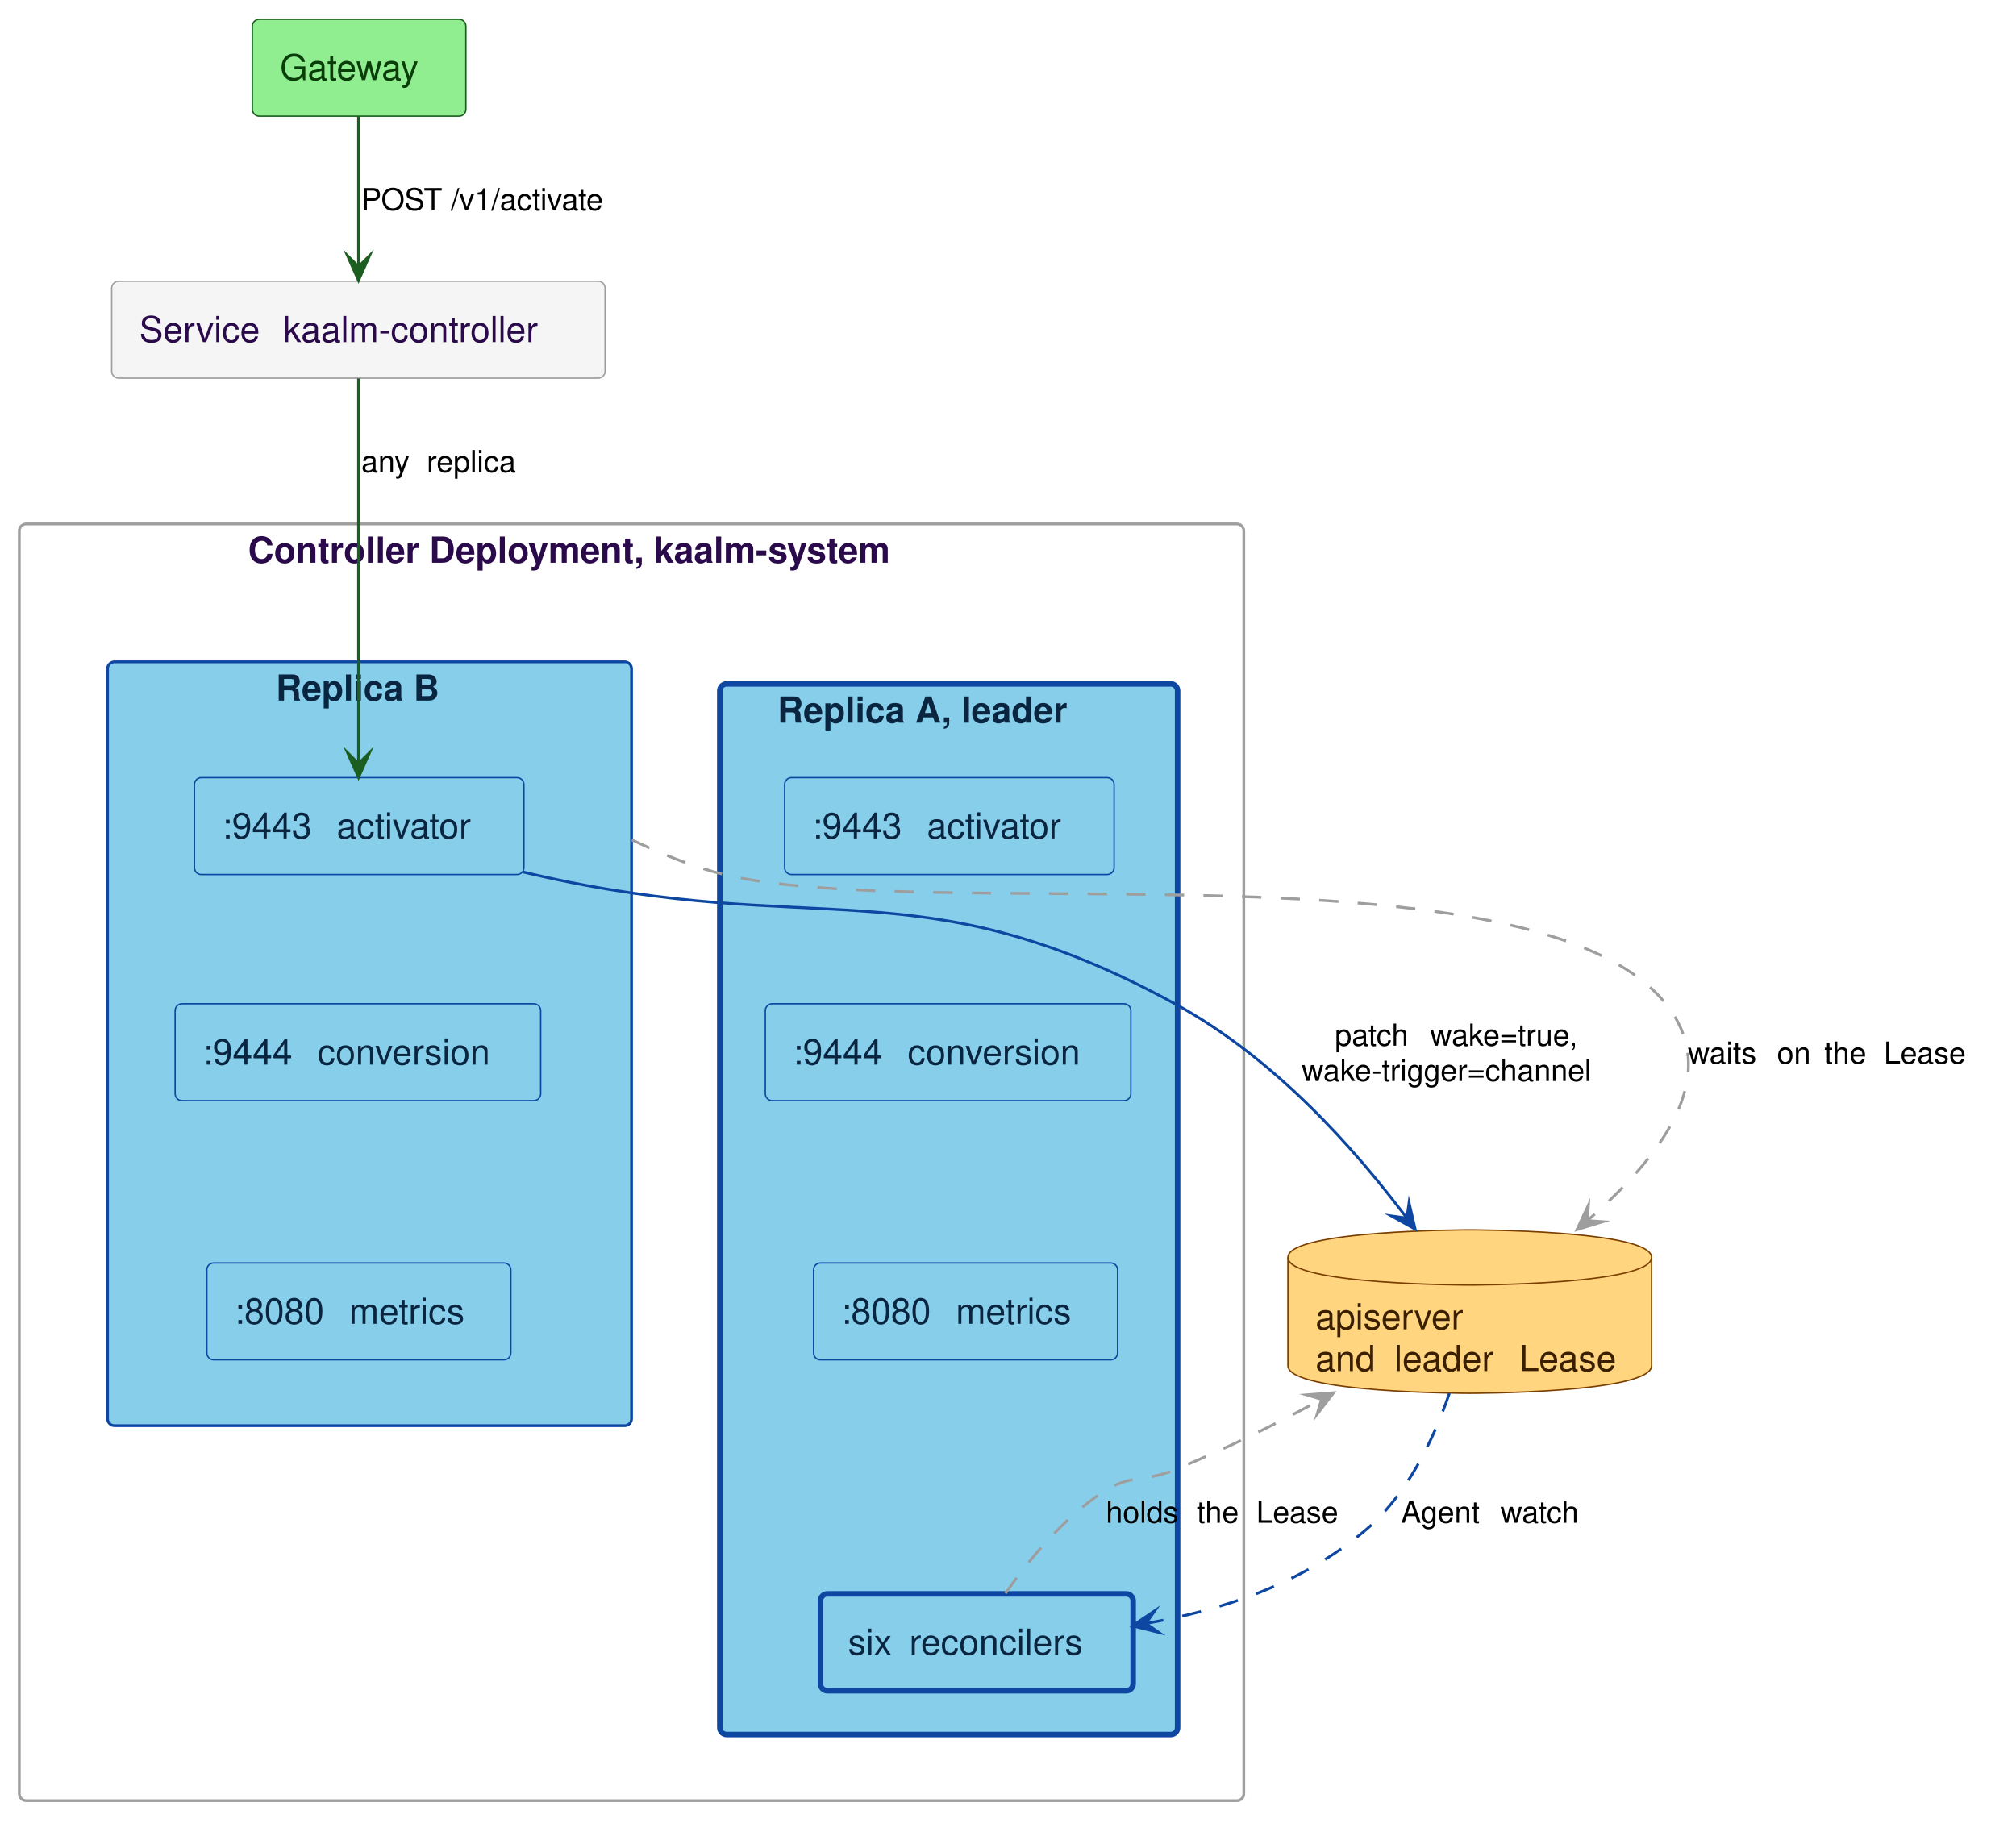
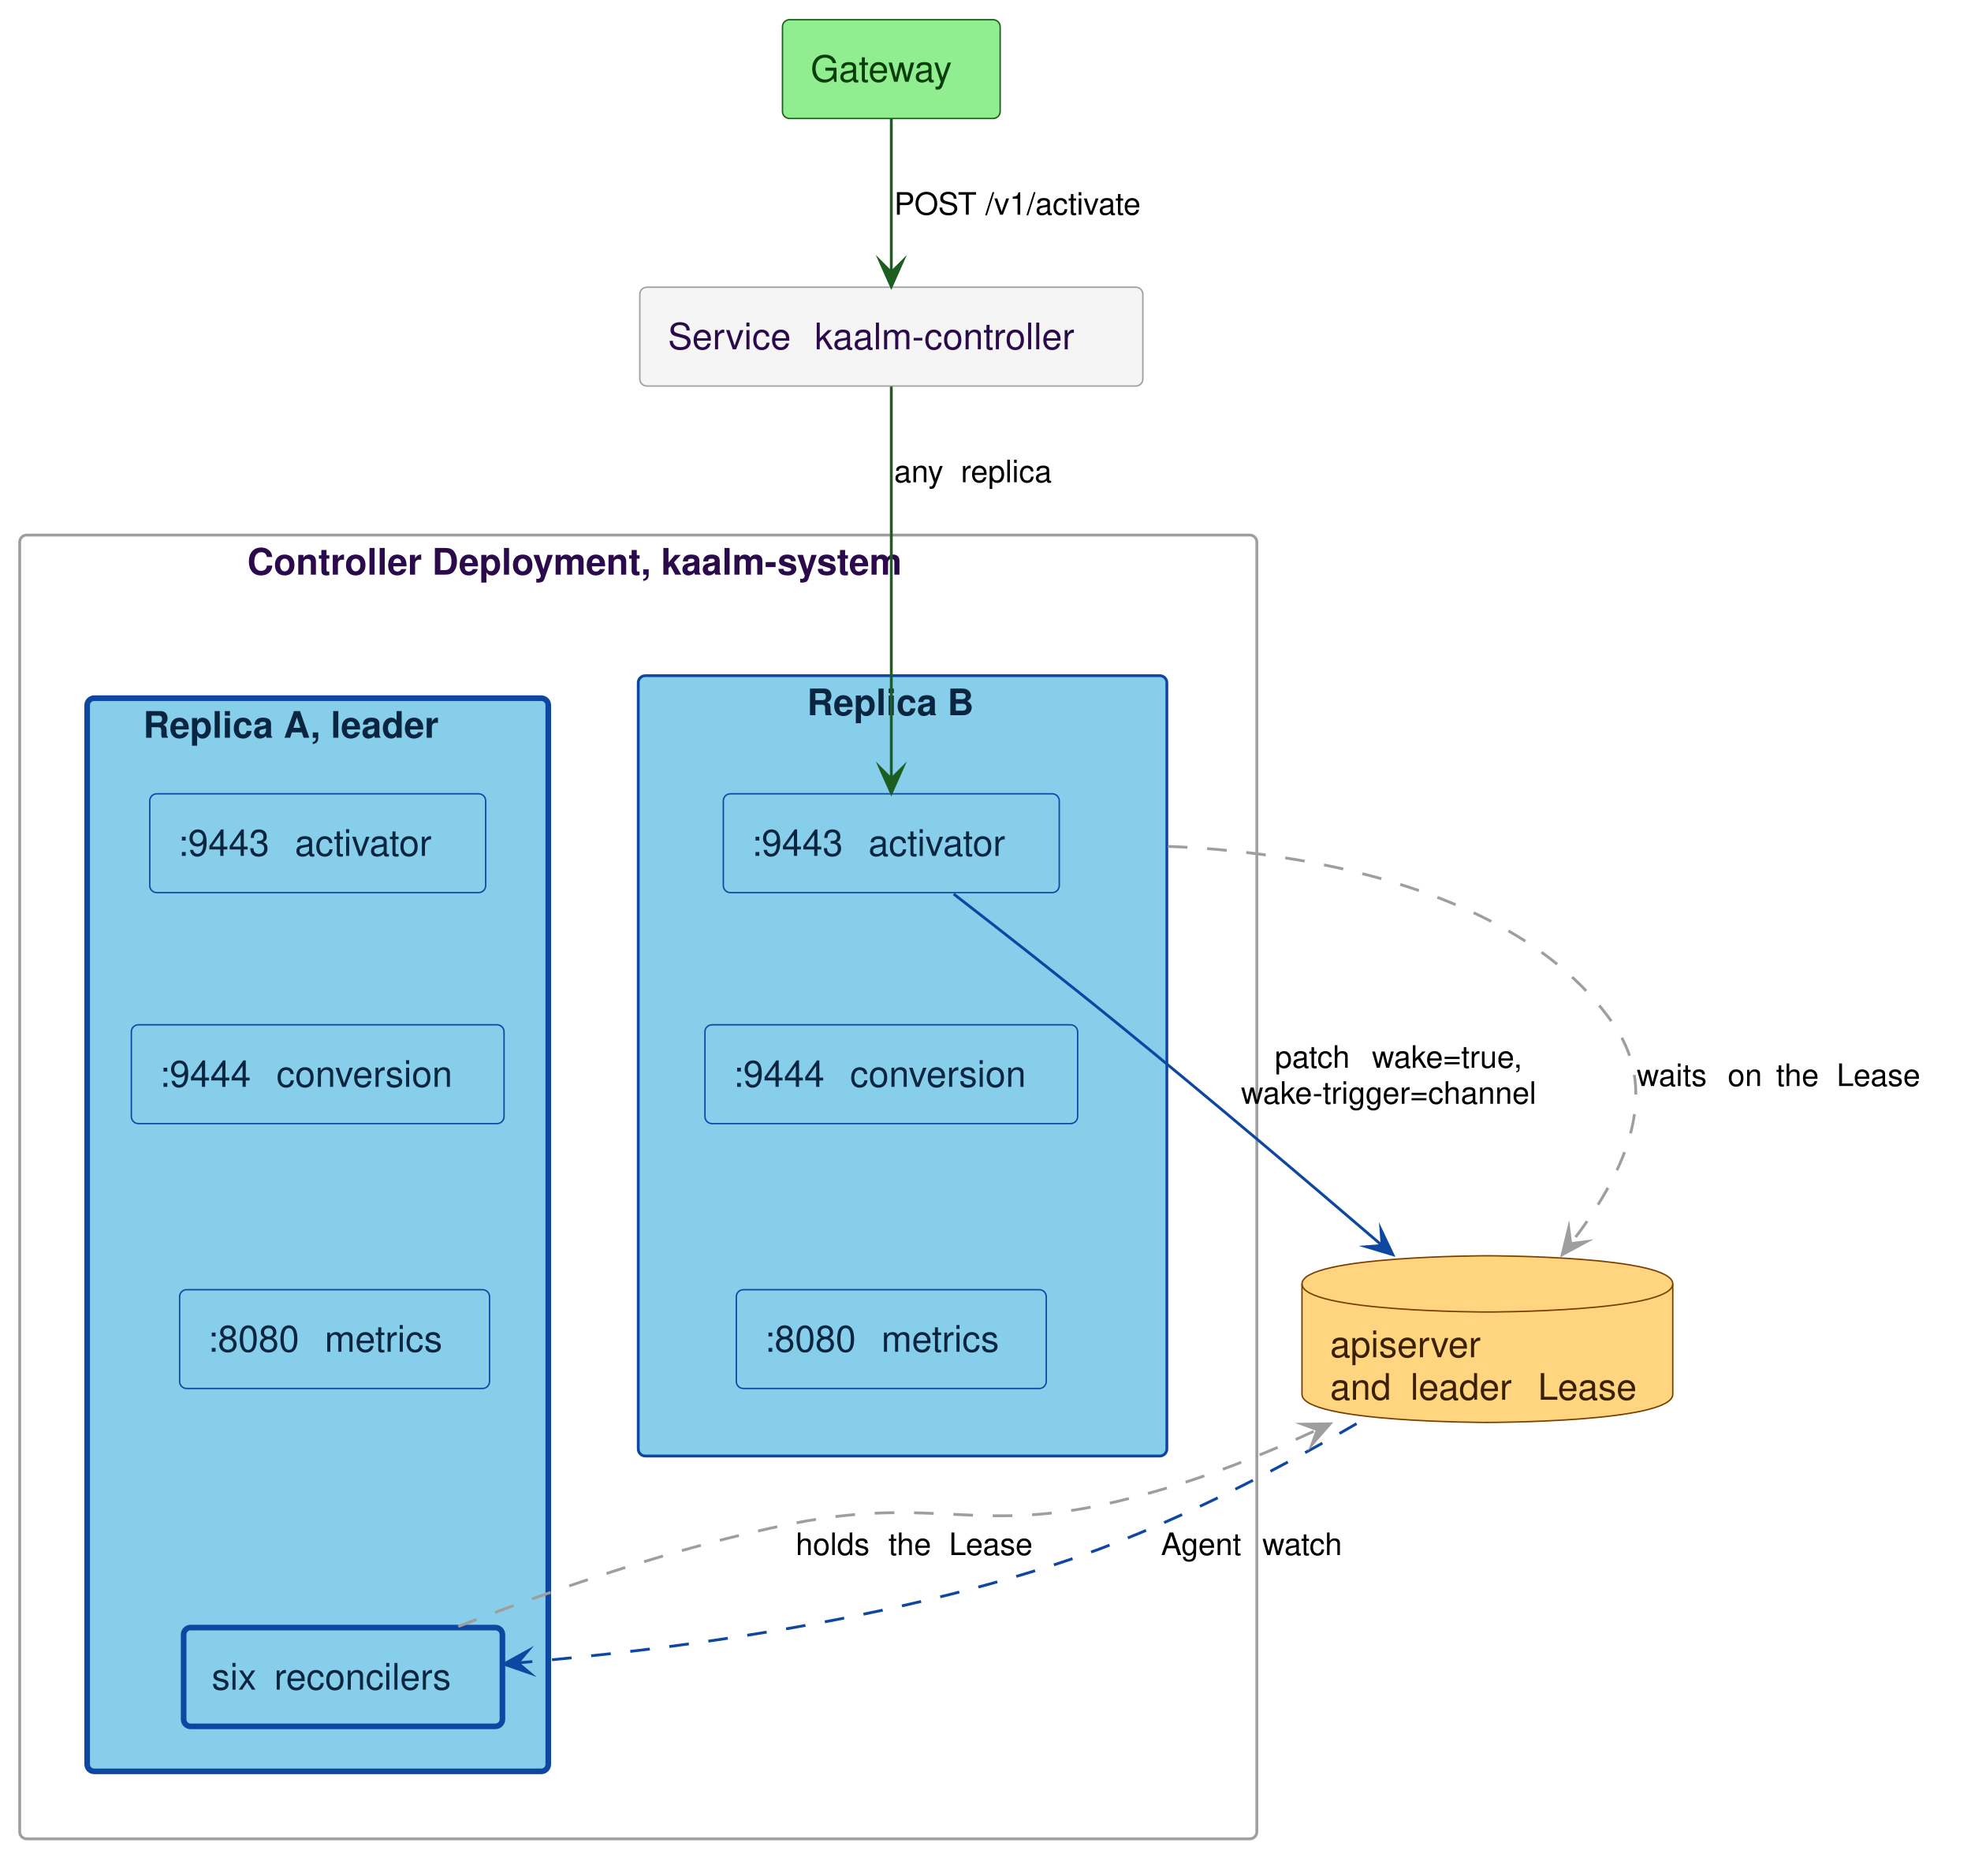
- <svg xmlns="http://www.w3.org/2000/svg" contentStyleType="text/css" data-diagram-type="DESCRIPTION" height="667px" preserveAspectRatio="none" style="width:731px;height:667px;" version="1.1" viewBox="0 0 731 667" width="731px" zoomAndPan="magnify">
+ <svg xmlns="http://www.w3.org/2000/svg" version="1.1" data-diagram-type="DESCRIPTION" style="width:701px;height:667px;" width="701px" height="667px" viewBox="0 0 701 667" zoomAndPan="magnify" preserveAspectRatio="none" contentStyleType="text/css">
  <defs />
-   <g>
-     <g class="cluster" data-qualified-name="dep" data-source-line="9" id="ent0003">
-       <rect fill="none" height="463" rx="2.5" ry="2.5" style="stroke:#9E9E9E;stroke-width:1;" width="444" x="7" y="190" />
-       <text fill="#2A0A4A" font-family="Helvetica" font-size="13" font-weight="700" lengthAdjust="spacing" textLength="278.135" x="89.932" y="204.067">Controller Deployment, kaalm-system</text>
+   <g font-family="sans-serif" lengthAdjust="spacing">
+     <g class="cluster" data-qualified-name="dep" id="ent0003" data-source-line="9">
+       <rect x="7" y="190.26" width="440" height="463.6" fill="none" style="stroke:#9E9E9E;stroke-width:1;" rx="2.5" ry="2.5" />
+       <text x="87.932" y="204.327" fill="#2A0A4A" font-size="13" textLength="278.135" font-weight="700" font-family="Helvetica">Controller Deployment, kaalm-system</text>
    </g>
-     <g class="cluster" data-qualified-name="dep.a" data-source-line="10" id="ent0004">
-       <rect fill="#87CEEB" height="381" rx="2.5" ry="2.5" style="stroke:#0D47A1;stroke-width:2;" width="166" x="261" y="248" />
-       <text fill="#0A2540" font-family="Helvetica" font-size="13" font-weight="700" lengthAdjust="spacing" textLength="124.154" x="281.923" y="262.067">Replica A, leader</text>
+     <g class="cluster" data-qualified-name="dep.a" id="ent0004" data-source-line="10">
+       <rect x="31" y="248.26" width="164" height="381.6" fill="#87CEEB" style="stroke:#0D47A1;stroke-width:2;" rx="2.5" ry="2.5" />
+       <text x="50.923" y="262.327" fill="#0A2540" font-size="13" textLength="124.154" font-weight="700" font-family="Helvetica">Replica A, leader</text>
    </g>
-     <g class="cluster" data-qualified-name="dep.b" data-source-line="16" id="ent0009">
-       <rect fill="#87CEEB" height="277" rx="2.5" ry="2.5" style="stroke:#0D47A1;stroke-width:1;" width="190" x="39" y="240" />
-       <text fill="#0A2540" font-family="Helvetica" font-size="13" font-weight="700" lengthAdjust="spacing" textLength="67.958" x="100.021" y="254.067">Replica B</text>
+     <g class="cluster" data-qualified-name="dep.b" id="ent0009" data-source-line="16">
+       <rect x="227" y="240.26" width="188" height="277.47" fill="#87CEEB" style="stroke:#0D47A1;stroke-width:1;" rx="2.5" ry="2.5" />
+       <text x="287.021" y="254.327" fill="#0A2540" font-size="13" textLength="67.958" font-weight="700" font-family="Helvetica">Replica B</text>
    </g>
-     <g class="entity" data-qualified-name="dep.a.a1" data-source-line="11" id="ent0005">
-       <rect fill="#87CEEB" height="35.133" rx="2.5" ry="2.5" style="stroke:#0D47A1;stroke-width:0.5;" width="119.474" x="284.5" y="282" />
-       <text fill="#0A2540" font-family="Helvetica" font-size="13" lengthAdjust="spacing" textLength="37.464" x="294.5" y="304.067">:9443</text>
-       <text fill="#0A2540" font-family="Helvetica" font-size="13" lengthAdjust="spacing" textLength="4.132" x="331.964" y="304.067"> </text>
-       <text fill="#0A2540" font-family="Helvetica" font-size="13" lengthAdjust="spacing" textLength="57.878" x="336.096" y="304.067">activator</text>
+     <g class="entity" data-qualified-name="dep.a.a1" id="ent0005" data-source-line="11">
+       <rect x="53.26" y="282.26" width="119.474" height="35.133" fill="#87CEEB" style="stroke:#0D47A1;stroke-width:0.5;" rx="2.5" ry="2.5" />
+       <text x="63.26" y="304.327" fill="#0A2540" font-size="13" textLength="37.464" font-family="Helvetica">:9443</text>
+       <text x="100.724" y="304.327" fill="#0A2540" font-size="13" font-family="Helvetica"> </text>
+       <text x="104.856" y="304.327" fill="#0A2540" font-size="13" textLength="57.878" font-family="Helvetica">activator</text>
    </g>
-     <g class="entity" data-qualified-name="dep.a.a2" data-source-line="12" id="ent0006">
-       <rect fill="#87CEEB" height="35.133" rx="2.5" ry="2.5" style="stroke:#0D47A1;stroke-width:0.5;" width="132.55" x="277.5" y="364" />
-       <text fill="#0A2540" font-family="Helvetica" font-size="13" lengthAdjust="spacing" textLength="37.464" x="287.5" y="386.067">:9444</text>
-       <text fill="#0A2540" font-family="Helvetica" font-size="13" lengthAdjust="spacing" textLength="4.132" x="324.964" y="386.067"> </text>
-       <text fill="#0A2540" font-family="Helvetica" font-size="13" lengthAdjust="spacing" textLength="70.954" x="329.096" y="386.067">conversion</text>
+     <g class="entity" data-qualified-name="dep.a.a2" id="ent0006" data-source-line="12">
+       <rect x="46.72" y="364.4" width="132.55" height="35.133" fill="#87CEEB" style="stroke:#0D47A1;stroke-width:0.5;" rx="2.5" ry="2.5" />
+       <text x="56.72" y="386.467" fill="#0A2540" font-size="13" textLength="37.464" font-family="Helvetica">:9444</text>
+       <text x="94.184" y="386.467" fill="#0A2540" font-size="13" font-family="Helvetica"> </text>
+       <text x="98.316" y="386.467" fill="#0A2540" font-size="13" textLength="70.954" font-family="Helvetica">conversion</text>
    </g>
-     <g class="entity" data-qualified-name="dep.a.a3" data-source-line="13" id="ent0007">
-       <rect fill="#87CEEB" height="35.133" rx="2.5" ry="2.5" style="stroke:#0D47A1;stroke-width:0.5;" width="110.232" x="295" y="458" />
-       <text fill="#0A2540" font-family="Helvetica" font-size="13" lengthAdjust="spacing" textLength="37.464" x="305" y="480.067">:8080</text>
-       <text fill="#0A2540" font-family="Helvetica" font-size="13" lengthAdjust="spacing" textLength="4.132" x="342.464" y="480.067"> </text>
-       <text fill="#0A2540" font-family="Helvetica" font-size="13" lengthAdjust="spacing" textLength="48.636" x="346.596" y="480.067">metrics</text>
+     <g class="entity" data-qualified-name="dep.a.a3" id="ent0007" data-source-line="13">
+       <rect x="63.88" y="458.59" width="110.232" height="35.133" fill="#87CEEB" style="stroke:#0D47A1;stroke-width:0.5;" rx="2.5" ry="2.5" />
+       <text x="73.88" y="480.657" fill="#0A2540" font-size="13" textLength="37.464" font-family="Helvetica">:8080</text>
+       <text x="111.344" y="480.657" fill="#0A2540" font-size="13" font-family="Helvetica"> </text>
+       <text x="115.476" y="480.657" fill="#0A2540" font-size="13" textLength="48.636" font-family="Helvetica">metrics</text>
    </g>
-     <g class="entity" data-qualified-name="dep.a.a4" data-source-line="14" id="ent0008">
-       <rect fill="#87CEEB" height="35.133" rx="2.5" ry="2.5" style="stroke:#0D47A1;stroke-width:2;" width="113.38" x="297.5" y="578" />
-       <text fill="#0A2540" font-family="Helvetica" font-size="13" lengthAdjust="spacing" textLength="18.078" x="307.5" y="600.067">six</text>
-       <text fill="#0A2540" font-family="Helvetica" font-size="13" lengthAdjust="spacing" textLength="4.132" x="325.578" y="600.067"> </text>
-       <text fill="#0A2540" font-family="Helvetica" font-size="13" lengthAdjust="spacing" textLength="71.17" x="329.71" y="600.067">reconcilers</text>
+     <g class="entity" data-qualified-name="dep.a.a4" id="ent0008" data-source-line="14">
+       <rect x="65.31" y="578.73" width="113.38" height="35.133" fill="#87CEEB" style="stroke:#0D47A1;stroke-width:2;" rx="2.5" ry="2.5" />
+       <text x="75.31" y="600.797" fill="#0A2540" font-size="13" textLength="18.078" font-family="Helvetica">six</text>
+       <text x="93.388" y="600.797" fill="#0A2540" font-size="13" font-family="Helvetica"> </text>
+       <text x="97.52" y="600.797" fill="#0A2540" font-size="13" textLength="71.17" font-family="Helvetica">reconcilers</text>
    </g>
-     <g class="entity" data-qualified-name="dep.b.b1" data-source-line="17" id="ent0010">
-       <rect fill="#87CEEB" height="35.133" rx="2.5" ry="2.5" style="stroke:#0D47A1;stroke-width:0.5;" width="119.474" x="70.5" y="282" />
-       <text fill="#0A2540" font-family="Helvetica" font-size="13" lengthAdjust="spacing" textLength="37.464" x="80.5" y="304.067">:9443</text>
-       <text fill="#0A2540" font-family="Helvetica" font-size="13" lengthAdjust="spacing" textLength="4.132" x="117.964" y="304.067"> </text>
-       <text fill="#0A2540" font-family="Helvetica" font-size="13" lengthAdjust="spacing" textLength="57.878" x="122.096" y="304.067">activator</text>
+     <g class="entity" data-qualified-name="dep.b.b1" id="ent0010" data-source-line="17">
+       <rect x="257.26" y="282.26" width="119.474" height="35.133" fill="#87CEEB" style="stroke:#0D47A1;stroke-width:0.5;" rx="2.5" ry="2.5" />
+       <text x="267.26" y="304.327" fill="#0A2540" font-size="13" textLength="37.464" font-family="Helvetica">:9443</text>
+       <text x="304.724" y="304.327" fill="#0A2540" font-size="13" font-family="Helvetica"> </text>
+       <text x="308.856" y="304.327" fill="#0A2540" font-size="13" textLength="57.878" font-family="Helvetica">activator</text>
    </g>
-     <g class="entity" data-qualified-name="dep.b.b2" data-source-line="18" id="ent0011">
-       <rect fill="#87CEEB" height="35.133" rx="2.5" ry="2.5" style="stroke:#0D47A1;stroke-width:0.5;" width="132.55" x="63.5" y="364" />
-       <text fill="#0A2540" font-family="Helvetica" font-size="13" lengthAdjust="spacing" textLength="37.464" x="73.5" y="386.067">:9444</text>
-       <text fill="#0A2540" font-family="Helvetica" font-size="13" lengthAdjust="spacing" textLength="4.132" x="110.964" y="386.067"> </text>
-       <text fill="#0A2540" font-family="Helvetica" font-size="13" lengthAdjust="spacing" textLength="70.954" x="115.096" y="386.067">conversion</text>
+     <g class="entity" data-qualified-name="dep.b.b2" id="ent0011" data-source-line="18">
+       <rect x="250.72" y="364.4" width="132.55" height="35.133" fill="#87CEEB" style="stroke:#0D47A1;stroke-width:0.5;" rx="2.5" ry="2.5" />
+       <text x="260.72" y="386.467" fill="#0A2540" font-size="13" textLength="37.464" font-family="Helvetica">:9444</text>
+       <text x="298.184" y="386.467" fill="#0A2540" font-size="13" font-family="Helvetica"> </text>
+       <text x="302.316" y="386.467" fill="#0A2540" font-size="13" textLength="70.954" font-family="Helvetica">conversion</text>
    </g>
-     <g class="entity" data-qualified-name="dep.b.b3" data-source-line="19" id="ent0012">
-       <rect fill="#87CEEB" height="35.133" rx="2.5" ry="2.5" style="stroke:#0D47A1;stroke-width:0.5;" width="110.232" x="75" y="458" />
-       <text fill="#0A2540" font-family="Helvetica" font-size="13" lengthAdjust="spacing" textLength="37.464" x="85" y="480.067">:8080</text>
-       <text fill="#0A2540" font-family="Helvetica" font-size="13" lengthAdjust="spacing" textLength="4.132" x="122.464" y="480.067"> </text>
-       <text fill="#0A2540" font-family="Helvetica" font-size="13" lengthAdjust="spacing" textLength="48.636" x="126.596" y="480.067">metrics</text>
+     <g class="entity" data-qualified-name="dep.b.b3" id="ent0012" data-source-line="19">
+       <rect x="261.88" y="458.59" width="110.232" height="35.133" fill="#87CEEB" style="stroke:#0D47A1;stroke-width:0.5;" rx="2.5" ry="2.5" />
+       <text x="271.88" y="480.657" fill="#0A2540" font-size="13" textLength="37.464" font-family="Helvetica">:8080</text>
+       <text x="309.344" y="480.657" fill="#0A2540" font-size="13" font-family="Helvetica"> </text>
+       <text x="313.476" y="480.657" fill="#0A2540" font-size="13" textLength="48.636" font-family="Helvetica">metrics</text>
    </g>
-     <g class="entity" data-qualified-name="gw" data-source-line="6" id="ent0001">
-       <rect fill="#90EE90" height="35.133" rx="2.5" ry="2.5" style="stroke:#1B5E20;stroke-width:0.5;" width="77.427" x="91.5" y="7" />
-       <text fill="#0B3D0B" font-family="Helvetica" font-size="13" lengthAdjust="spacing" textLength="57.427" x="101.5" y="29.067">Gateway</text>
+     <g class="entity" data-qualified-name="gw" id="ent0001" data-source-line="6">
+       <rect x="278.29" y="7" width="77.427" height="35.133" fill="#90EE90" style="stroke:#1B5E20;stroke-width:0.5;" rx="2.5" ry="2.5" />
+       <text x="288.29" y="29.067" fill="#0B3D0B" font-size="13" textLength="57.427" font-family="Helvetica">Gateway</text>
    </g>
-     <g class="entity" data-qualified-name="svc" data-source-line="7" id="ent0002">
-       <rect fill="#F5F5F5" height="35.133" rx="2.5" ry="2.5" style="stroke:#9E9E9E;stroke-width:0.5;" width="178.907" x="40.5" y="102" />
-       <text fill="#2A0A4A" font-family="Helvetica" font-size="13" lengthAdjust="spacing" textLength="48.045" x="50.5" y="124.067">Service</text>
-       <text fill="#2A0A4A" font-family="Helvetica" font-size="13" lengthAdjust="spacing" textLength="4.132" x="98.545" y="124.067"> </text>
-       <text fill="#2A0A4A" font-family="Helvetica" font-size="13" lengthAdjust="spacing" textLength="106.73" x="102.678" y="124.067">kaalm-controller</text>
+     <g class="entity" data-qualified-name="svc" id="ent0002" data-source-line="7">
+       <rect x="227.55" y="102.13" width="178.907" height="35.133" fill="#F5F5F5" style="stroke:#9E9E9E;stroke-width:0.5;" rx="2.5" ry="2.5" />
+       <text x="237.55" y="124.197" fill="#2A0A4A" font-size="13" textLength="48.045" font-family="Helvetica">Service</text>
+       <text x="285.595" y="124.197" fill="#2A0A4A" font-size="13" font-family="Helvetica"> </text>
+       <text x="289.728" y="124.197" fill="#2A0A4A" font-size="13" textLength="106.729" font-family="Helvetica">kaalm-controller</text>
    </g>
-     <g class="entity" data-qualified-name="api" data-source-line="29" id="ent0018">
-       <path d="M467,456 C467,446 532.936,446 532.936,446 C532.936,446 598.871,446 598.871,456 L598.871,495.266 C598.871,505.266 532.936,505.266 532.936,505.266 C532.936,505.266 467,505.266 467,495.266 L467,456" fill="#FFD580" style="stroke:#7A3F00;stroke-width:0.5;" />
-       <path d="M467,456 C467,466 532.936,466 532.936,466 C532.936,466 598.871,466 598.871,456" fill="none" style="stroke:#7A3F00;stroke-width:0.5;" />
-       <text fill="#3A1F00" font-family="Helvetica" font-size="13" lengthAdjust="spacing" textLength="60.982" x="477" y="482.067">apiserver</text>
-       <text fill="#3A1F00" font-family="Helvetica" font-size="13" lengthAdjust="spacing" textLength="24.457" x="477" y="497.2">and</text>
-       <text fill="#3A1F00" font-family="Helvetica" font-size="13" lengthAdjust="spacing" textLength="4.132" x="501.457" y="497.2"> </text>
-       <text fill="#3A1F00" font-family="Helvetica" font-size="13" lengthAdjust="spacing" textLength="41.171" x="505.59" y="497.2">leader</text>
-       <text fill="#3A1F00" font-family="Helvetica" font-size="13" lengthAdjust="spacing" textLength="4.132" x="546.761" y="497.2"> </text>
-       <text fill="#3A1F00" font-family="Helvetica" font-size="13" lengthAdjust="spacing" textLength="37.978" x="550.893" y="497.2">Lease</text>
+     <g class="entity" data-qualified-name="api" id="ent0018" data-source-line="29">
+       <path d="M463.06,456.53 C463.06,446.53 528.996,446.53 528.996,446.53 C528.996,446.53 594.931,446.53 594.931,456.53 L594.931,495.796 C594.931,505.796 528.996,505.796 528.996,505.796 C528.996,505.796 463.06,505.796 463.06,495.796 L463.06,456.53" style="stroke:#7A3F00;stroke-width:0.5;" fill="#FFD580" />
+       <path d="M463.06,456.53 C463.06,466.53 528.996,466.53 528.996,466.53 C528.996,466.53 594.931,466.53 594.931,456.53" style="stroke:#7A3F00;stroke-width:0.5;" fill="none" />
+       <text x="473.06" y="482.597" fill="#3A1F00" font-size="13" textLength="60.982" font-family="Helvetica">apiserver</text>
+       <text x="473.06" y="497.73" fill="#3A1F00" font-size="13" textLength="24.458" font-family="Helvetica">and</text>
+       <text x="497.518" y="497.73" fill="#3A1F00" font-size="13" font-family="Helvetica"> </text>
+       <text x="501.65" y="497.73" fill="#3A1F00" font-size="13" textLength="41.171" font-family="Helvetica">leader</text>
+       <text x="542.821" y="497.73" fill="#3A1F00" font-size="13" font-family="Helvetica"> </text>
+       <text x="546.953" y="497.73" fill="#3A1F00" font-size="13" textLength="37.978" font-family="Helvetica">Lease</text>
    </g>
-     <g class="link" data-entity-1="ent0001" data-entity-2="ent0002" data-link-type="dependency" data-source-line="31" id="lnk19">
-       <path d="M130,42.13 C130,58.95 130,79.82 130,96.7" fill="none" id="gw-to-svc" style="stroke:#1B5E20;stroke-width:1;" />
-       <polygon fill="#1B5E20" points="130,101.7,134,92.7,130,96.7,126,92.7,130,101.7" style="stroke:#1B5E20;stroke-width:1;stroke-linejoin:miter;stroke-miterlimit:10;" />
-       <text fill="#000000" font-family="Helvetica" font-size="11" lengthAdjust="spacing" textLength="28.993" x="131" y="76.21">POST</text>
-       <text fill="#000000" font-family="Helvetica" font-size="11" lengthAdjust="spacing" textLength="3.497" x="159.993" y="76.21"> </text>
-       <text fill="#000000" font-family="Helvetica" font-size="11" lengthAdjust="spacing" textLength="65.409" x="163.49" y="76.21">/v1/activate</text>
+     <g class="link" data-entity-1="ent0001" data-entity-2="ent0002" id="lnk19" data-source-line="31" data-link-type="dependency">
+       <path d="M317,42.21 C317,59.06 317,79.97 317,96.88" style="stroke:#1B5E20;stroke-width:1;" fill="none" id="gw-to-svc" />
+       <polygon points="317,101.88,321,92.88,317,96.88,313,92.88,317,101.88" fill="#1B5E20" style="stroke:#1B5E20;stroke-width:1;stroke-linejoin:miter;stroke-miterlimit:10;" />
+       <text x="318" y="76.34" fill="#000" font-size="11" textLength="28.993" font-family="Helvetica">POST</text>
+       <text x="346.993" y="76.34" fill="#000" font-size="11" font-family="Helvetica"> </text>
+       <text x="350.49" y="76.34" fill="#000" font-size="11" textLength="65.409" font-family="Helvetica">/v1/activate</text>
    </g>
-     <g class="link" data-entity-1="ent0002" data-entity-2="ent0010" data-link-type="dependency" data-source-line="32" id="lnk20">
-       <path d="M130,137.25 C130,171.26 130,243.06 130,276.93" fill="none" id="svc-to-b1" style="stroke:#1B5E20;stroke-width:1;" />
-       <polygon fill="#1B5E20" points="130,281.93,134,272.93,130,276.93,126,272.93,130,281.93" style="stroke:#1B5E20;stroke-width:1;stroke-linejoin:miter;stroke-miterlimit:10;" />
-       <text fill="#000000" font-family="Helvetica" font-size="11" lengthAdjust="spacing" textLength="20.222" x="131" y="171.21">any</text>
-       <text fill="#000000" font-family="Helvetica" font-size="11" lengthAdjust="spacing" textLength="3.497" x="151.222" y="171.21"> </text>
-       <text fill="#000000" font-family="Helvetica" font-size="11" lengthAdjust="spacing" textLength="37.173" x="154.719" y="171.21">replica</text>
+     <g class="link" data-entity-1="ent0002" data-entity-2="ent0010" id="lnk20" data-source-line="32" data-link-type="dependency">
+       <path d="M317,137.45 C317,171.4 317,242.96 317,276.99" style="stroke:#1B5E20;stroke-width:1;" fill="none" id="svc-to-b1" />
+       <polygon points="317,281.99,321,272.99,317,276.99,313,272.99,317,281.99" fill="#1B5E20" style="stroke:#1B5E20;stroke-width:1;stroke-linejoin:miter;stroke-miterlimit:10;" />
+       <text x="318" y="171.47" fill="#000" font-size="11" textLength="20.222" font-family="Helvetica">any</text>
+       <text x="338.222" y="171.47" fill="#000" font-size="11" font-family="Helvetica"> </text>
+       <text x="341.719" y="171.47" fill="#000" font-size="11" textLength="37.173" font-family="Helvetica">replica</text>
    </g>
-     <g class="link" data-entity-1="ent0010" data-entity-2="ent0018" data-link-type="dependency" data-source-line="33" id="lnk21">
-       <path d="M189.67,316.22 C190.79,316.48 191.9,316.74 193,317 C295.92,340.84 333.3,313.33 426,364 C462.32,383.85 490.872,416.176 510.132,441.746" fill="none" id="b1-to-api" style="stroke:#0D47A1;stroke-width:1;" />
-       <polygon fill="#0D47A1" points="513.14,445.74,510.92,436.145,510.132,441.746,504.53,440.958,513.14,445.74" style="stroke:#0D47A1;stroke-width:1;stroke-linejoin:miter;stroke-miterlimit:10;" />
-       <text fill="#000000" font-family="Helvetica" font-size="11" lengthAdjust="spacing" textLength="31.056" x="484.01" y="379.21">patch</text>
-       <text fill="#000000" font-family="Helvetica" font-size="11" lengthAdjust="spacing" textLength="3.497" x="515.065" y="379.21"> </text>
-       <text fill="#000000" font-family="Helvetica" font-size="11" lengthAdjust="spacing" textLength="64.163" x="518.562" y="379.21">wake=true,</text>
-       <text fill="#000000" font-family="Helvetica" font-size="11" lengthAdjust="spacing" textLength="122.735" x="472" y="392.015">wake-trigger=channel</text>
+     <g class="link" data-entity-1="ent0010" data-entity-2="ent0018" id="lnk21" data-source-line="33" data-link-type="dependency">
+       <path d="M339.17,317.88 C355.55,330.56 378.32,348.36 398,364.4 C431.48,391.67 465.264,420.325 491.564,442.875" style="stroke:#0D47A1;stroke-width:1;" fill="none" id="b1-to-api" />
+       <polygon points="495.36,446.13,491.131,437.235,491.564,442.875,485.924,443.308,495.36,446.13" fill="#0D47A1" style="stroke:#0D47A1;stroke-width:1;stroke-linejoin:miter;stroke-miterlimit:10;" />
+       <text x="453.4" y="379.67" fill="#000" font-size="11" textLength="31.056" font-family="Helvetica">patch</text>
+       <text x="484.455" y="379.67" fill="#000" font-size="11" font-family="Helvetica"> </text>
+       <text x="487.952" y="379.67" fill="#000" font-size="11" textLength="64.163" font-family="Helvetica">wake=true,</text>
+       <text x="441.39" y="392.475" fill="#000" font-size="11" textLength="122.735" font-family="Helvetica">wake-trigger=channel</text>
    </g>
-     <g class="link" data-entity-1="ent0018" data-entity-2="ent0008" data-link-type="dependency" data-source-line="34" id="lnk22">
-       <path d="M525.55,505.27 C519.81,522.02 510.21,542.27 495,555 C471.41,574.74 443.534,583.769 415.514,588.729" fill="none" id="api-to-a4" style="stroke:#0D47A1;stroke-width:1;stroke-dasharray:7,7;" />
-       <polygon fill="#0D47A1" points="410.59,589.6,420.149,591.97,415.514,588.729,418.755,584.092,410.59,589.6" style="stroke:#0D47A1;stroke-width:1;stroke-linejoin:miter;stroke-miterlimit:10;" />
-       <text fill="#000000" font-family="Helvetica" font-size="11" lengthAdjust="spacing" textLength="32.56" x="508" y="552.21">Agent</text>
-       <text fill="#000000" font-family="Helvetica" font-size="11" lengthAdjust="spacing" textLength="3.497" x="540.56" y="552.21"> </text>
-       <text fill="#000000" font-family="Helvetica" font-size="11" lengthAdjust="spacing" textLength="33.07" x="544.056" y="552.21">watch</text>
+     <g class="link" data-entity-1="ent0018" data-entity-2="ent0008" id="lnk22" data-source-line="34" data-link-type="dependency">
+       <path d="M482.47,506.23 C453.23,523.21 414.13,543.61 377,555.73 C311.09,577.24 236.672,586.771 184.162,591.291" style="stroke:#0D47A1;stroke-width:1;stroke-dasharray:7,7;" fill="none" id="api-to-a4" />
+       <polygon points="179.18,591.72,188.49,594.933,184.162,591.291,187.804,586.963,179.18,591.72" fill="#0D47A1" style="stroke:#0D47A1;stroke-width:1;stroke-linejoin:miter;stroke-miterlimit:10;" />
+       <text x="412.91" y="552.94" fill="#000" font-size="11" textLength="32.56" font-family="Helvetica">Agent</text>
+       <text x="445.47" y="552.94" fill="#000" font-size="11" font-family="Helvetica"> </text>
+       <text x="448.966" y="552.94" fill="#000" font-size="11" textLength="33.07" font-family="Helvetica">watch</text>
    </g>
-     <g class="link" data-entity-1="ent0008" data-entity-2="ent0018" data-link-type="dependency" data-source-line="35" id="lnk23">
-       <path d="M364.58,577.79 C372.88,565.94 385.45,550.53 400,541 C410.12,534.38 414.83,537.62 426,533 C445.32,525.01 461.382,517.079 479.182,507.449" fill="none" id="a4-to-api" style="stroke:#9E9E9E;stroke-width:1;stroke-dasharray:7,7;" />
-       <polygon fill="#9E9E9E" points="483.58,505.07,473.761,505.834,479.182,507.449,477.568,512.871,483.58,505.07" style="stroke:#9E9E9E;stroke-width:1;stroke-linejoin:miter;stroke-miterlimit:10;" />
-       <text fill="#000000" font-family="Helvetica" font-size="11" lengthAdjust="spacing" textLength="29.471" x="401" y="552.21">holds</text>
-       <text fill="#000000" font-family="Helvetica" font-size="11" lengthAdjust="spacing" textLength="3.497" x="430.471" y="552.21"> </text>
-       <text fill="#000000" font-family="Helvetica" font-size="11" lengthAdjust="spacing" textLength="18.052" x="433.968" y="552.21">the</text>
-       <text fill="#000000" font-family="Helvetica" font-size="11" lengthAdjust="spacing" textLength="3.497" x="452.02" y="552.21"> </text>
-       <text fill="#000000" font-family="Helvetica" font-size="11" lengthAdjust="spacing" textLength="32.135" x="455.517" y="552.21">Lease</text>
+     <g class="link" data-entity-1="ent0008" data-entity-2="ent0018" id="lnk23" data-source-line="35" data-link-type="dependency">
+       <path d="M162.99,578.35 C194.86,565.97 240.48,549.97 282,541.73 C332.69,531.67 347.78,545.92 398,533.73 C423.52,527.53 445.821,518.867 468.521,508.377" style="stroke:#9E9E9E;stroke-width:1;stroke-dasharray:7,7;" fill="none" id="a4-to-api" />
+       <polygon points="473.06,506.28,463.212,506.424,468.521,508.377,466.568,513.686,473.06,506.28" fill="#9E9E9E" style="stroke:#9E9E9E;stroke-width:1;stroke-linejoin:miter;stroke-miterlimit:10;" />
+       <text x="283" y="552.94" fill="#000" font-size="11" textLength="29.471" font-family="Helvetica">holds</text>
+       <text x="312.471" y="552.94" fill="#000" font-size="11" font-family="Helvetica"> </text>
+       <text x="315.968" y="552.94" fill="#000" font-size="11" textLength="18.052" font-family="Helvetica">the</text>
+       <text x="334.02" y="552.94" fill="#000" font-size="11" font-family="Helvetica"> </text>
+       <text x="337.517" y="552.94" fill="#000" font-size="11" textLength="32.135" font-family="Helvetica">Lease</text>
    </g>
-     <g class="link" data-entity-1="ent0009" data-entity-2="ent0018" data-link-type="dependency" data-source-line="36" id="lnk24">
-       <path d="M229.115,304.568 C229.312,304.662 229.513,304.758 229.717,304.854 C231.345,305.627 233.151,306.463 235.091,307.329 C242.852,310.793 252.76,314.735 262,317 C336.51,335.26 556,304.16 604,364 C625.05,390.24 602.045,419.641 575.565,442.641" fill="none" id="b-to-api" style="stroke:#9E9E9E;stroke-width:1;stroke-dasharray:7,7;" />
-       <polygon fill="#9E9E9E" points="571.79,445.92,581.208,443.038,575.565,442.641,575.962,436.998,571.79,445.92" style="stroke:#9E9E9E;stroke-width:1;stroke-linejoin:miter;stroke-miterlimit:10;" />
-       <text fill="#000000" font-family="Helvetica" font-size="11" lengthAdjust="spacing" textLength="28.837" x="612" y="385.71">waits</text>
-       <text fill="#000000" font-family="Helvetica" font-size="11" lengthAdjust="spacing" textLength="3.497" x="640.837" y="385.71"> </text>
-       <text fill="#000000" font-family="Helvetica" font-size="11" lengthAdjust="spacing" textLength="13.702" x="644.334" y="385.71">on</text>
-       <text fill="#000000" font-family="Helvetica" font-size="11" lengthAdjust="spacing" textLength="3.497" x="658.036" y="385.71"> </text>
-       <text fill="#000000" font-family="Helvetica" font-size="11" lengthAdjust="spacing" textLength="18.052" x="661.532" y="385.71">the</text>
-       <text fill="#000000" font-family="Helvetica" font-size="11" lengthAdjust="spacing" textLength="3.497" x="679.585" y="385.71"> </text>
-       <text fill="#000000" font-family="Helvetica" font-size="11" lengthAdjust="spacing" textLength="32.135" x="683.081" y="385.71">Lease</text>
+     <g class="link" data-entity-1="ent0009" data-entity-2="ent0018" id="lnk24" data-source-line="36" data-link-type="dependency">
+       <path d="M415.337,300.966 C415.466,300.971 415.597,300.975 415.728,300.98 C415.992,300.989 416.26,300.999 416.534,301.01 C417.63,301.052 418.808,301.103 420.065,301.166 C422.578,301.291 425.402,301.462 428.491,301.694 C440.846,302.623 457.434,304.536 475.294,308.461 C511.013,316.313 551.815,332.215 574,364.4 C591.44,389.69 576.728,418.804 558.638,442.204" style="stroke:#9E9E9E;stroke-width:1;stroke-dasharray:7,7;" fill="none" id="b-to-api" />
+       <polygon points="555.58,446.16,564.249,441.486,558.638,442.204,557.92,436.593,555.58,446.16" fill="#9E9E9E" style="stroke:#9E9E9E;stroke-width:1;stroke-linejoin:miter;stroke-miterlimit:10;" />
+       <text x="582.14" y="386.17" fill="#000" font-size="11" textLength="28.837" font-family="Helvetica">waits</text>
+       <text x="610.977" y="386.17" fill="#000" font-size="11" font-family="Helvetica"> </text>
+       <text x="614.474" y="386.17" fill="#000" font-size="11" textLength="13.702" font-family="Helvetica">on</text>
+       <text x="628.176" y="386.17" fill="#000" font-size="11" font-family="Helvetica"> </text>
+       <text x="631.672" y="386.17" fill="#000" font-size="11" textLength="18.052" font-family="Helvetica">the</text>
+       <text x="649.724" y="386.17" fill="#000" font-size="11" font-family="Helvetica"> </text>
+       <text x="653.221" y="386.17" fill="#000" font-size="11" textLength="32.135" font-family="Helvetica">Lease</text>
    </g>
  </g>
</svg>
